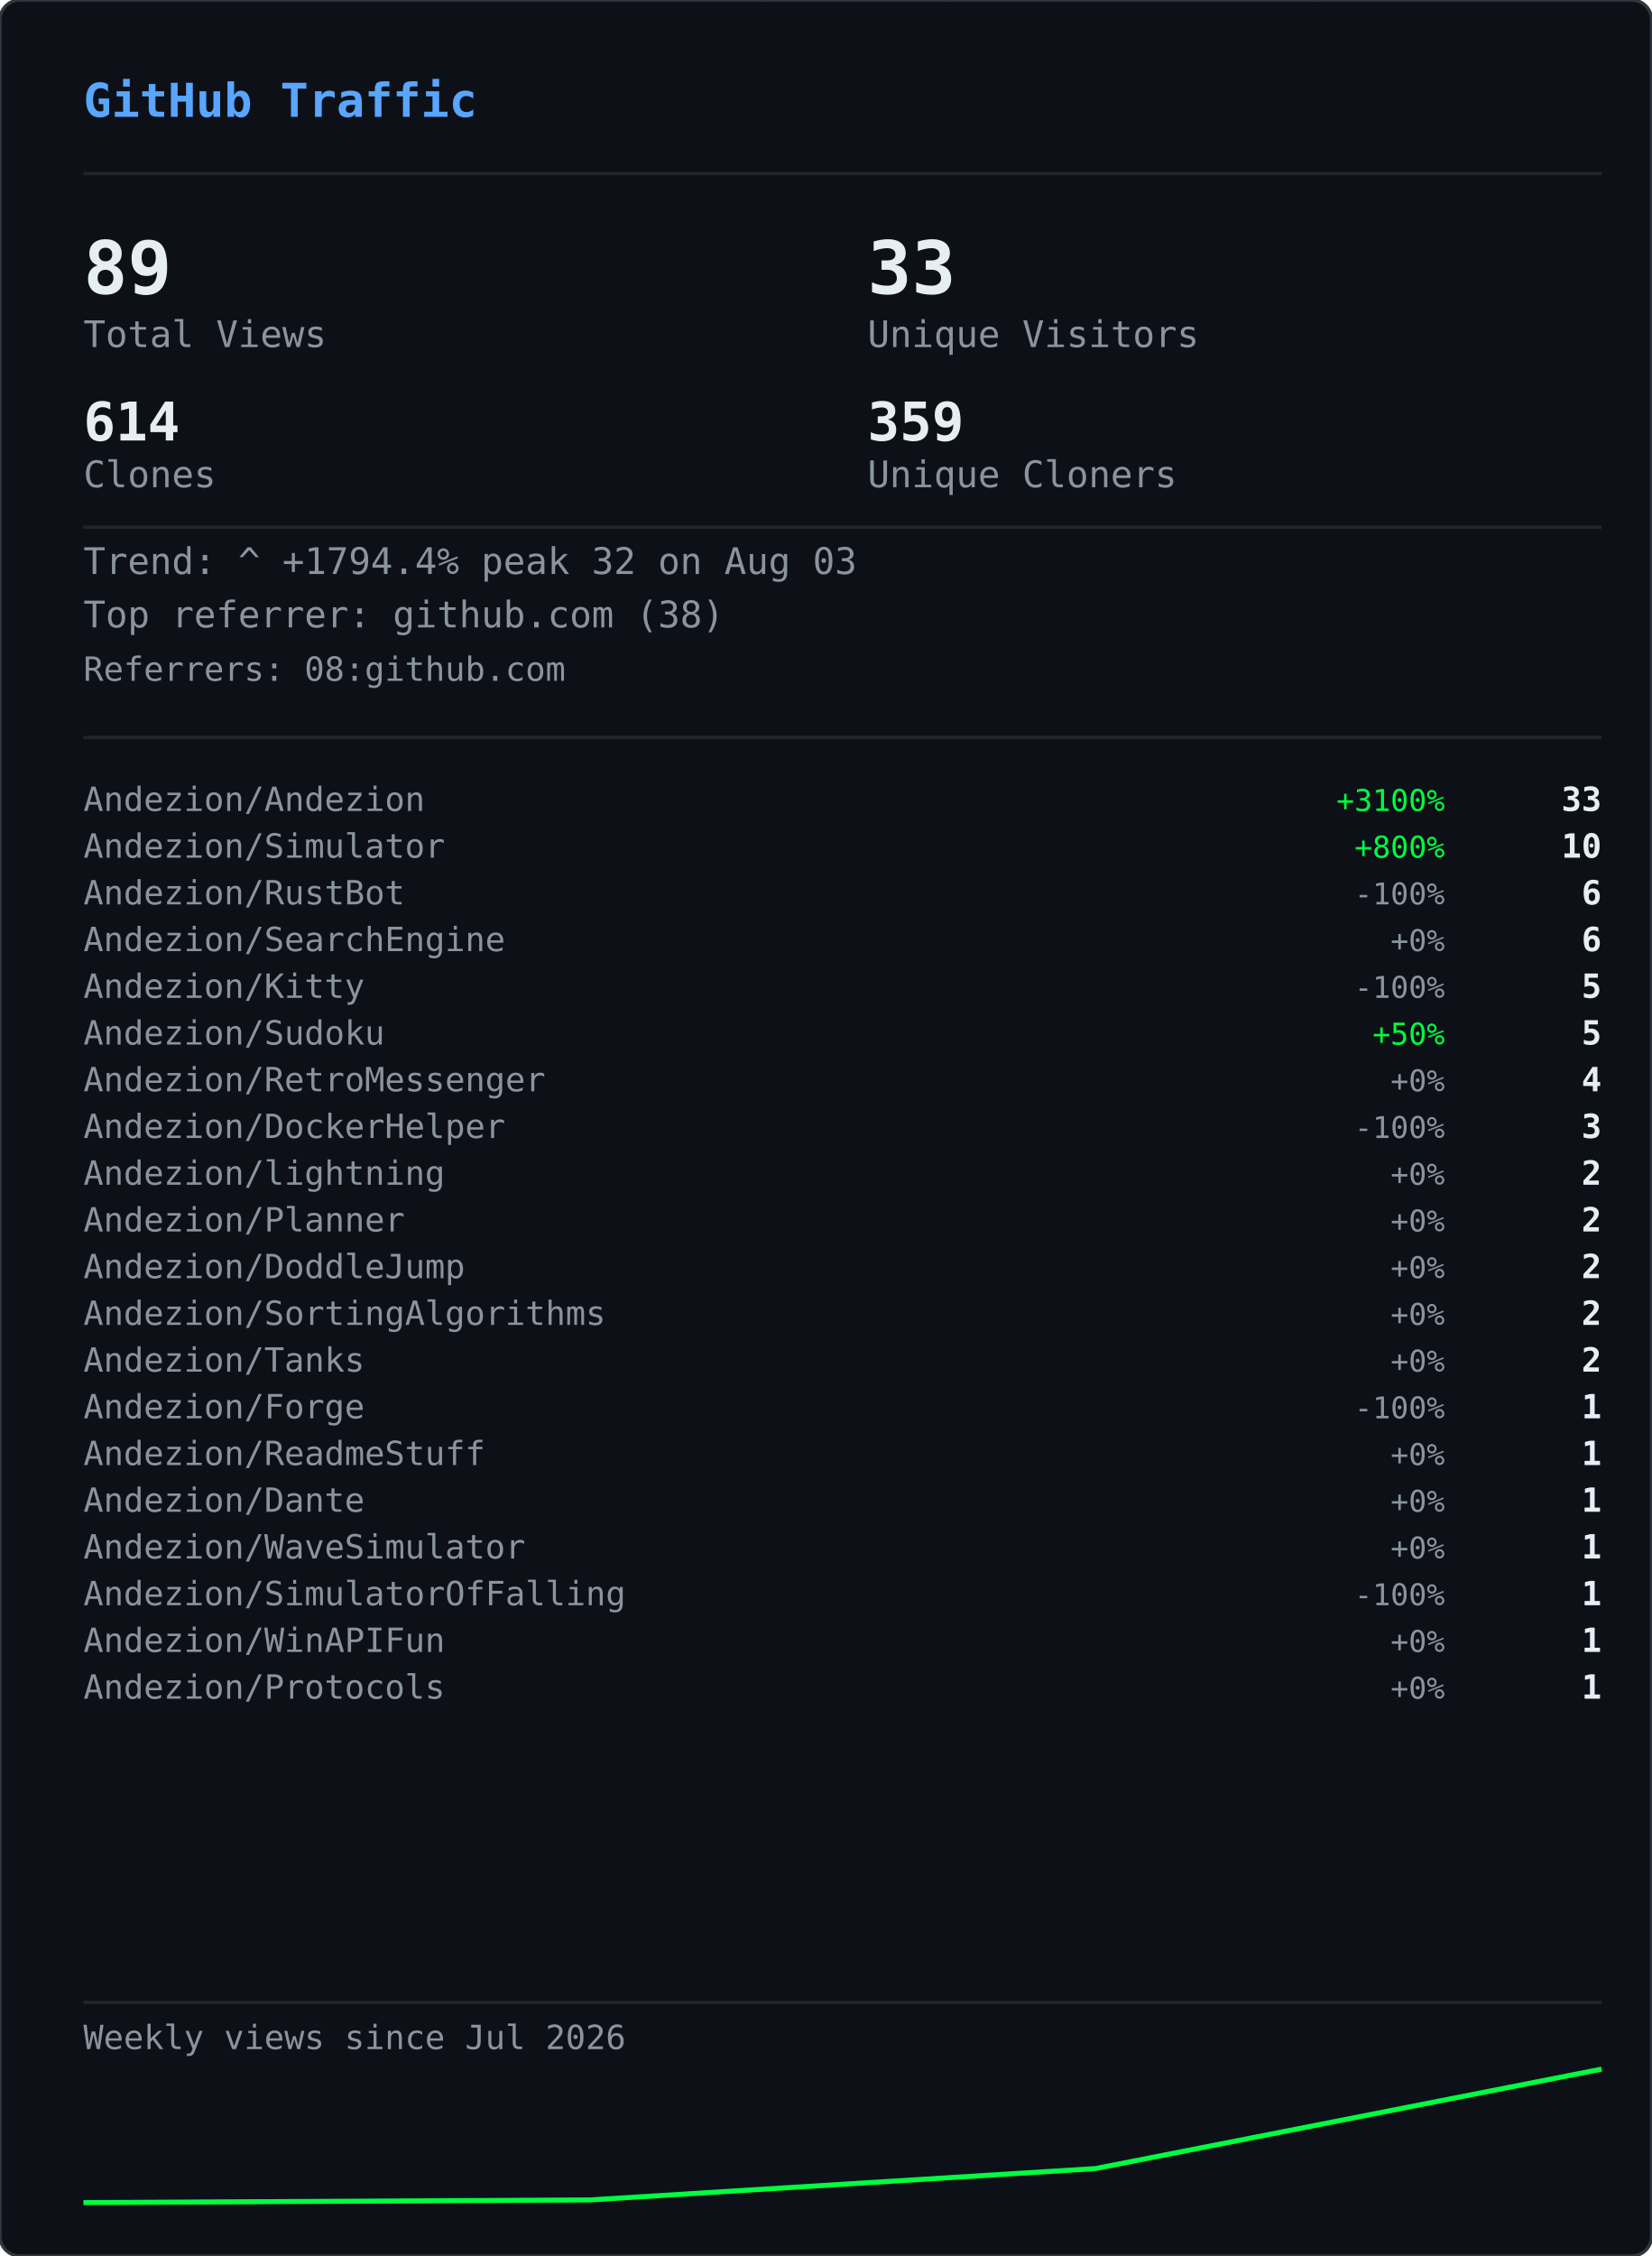
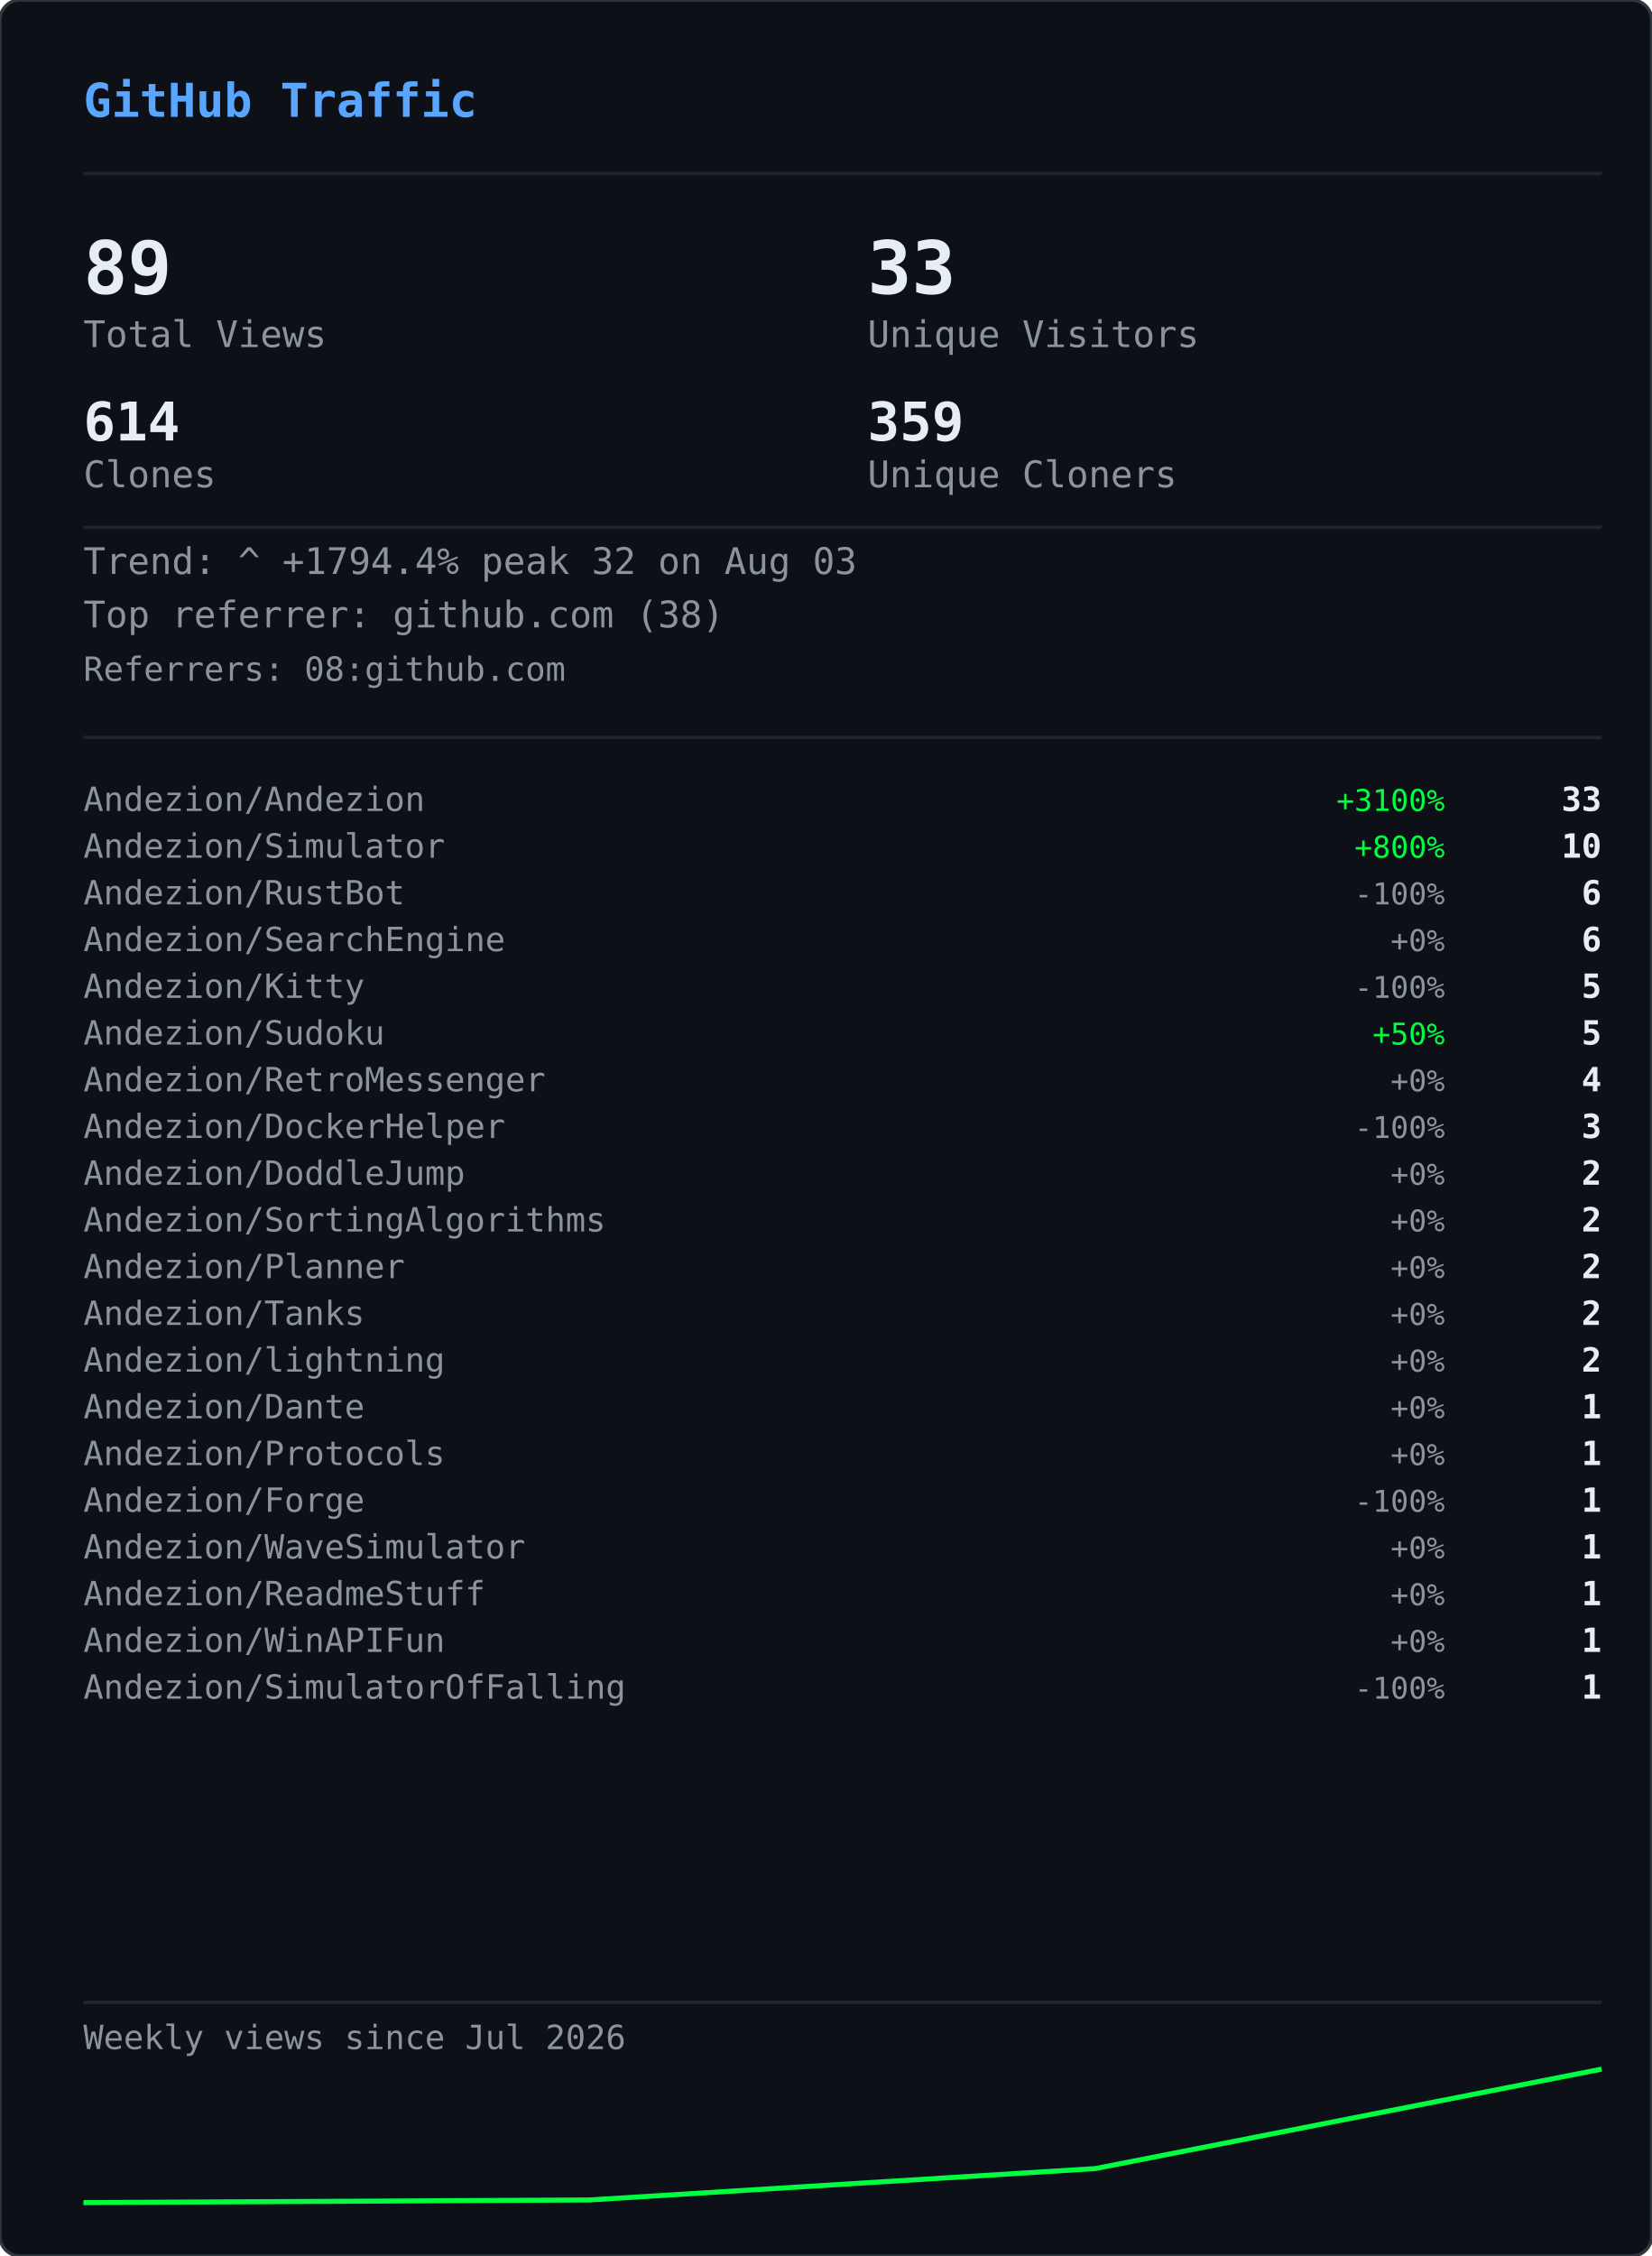
<svg xmlns="http://www.w3.org/2000/svg" width="495" height="676" viewBox="0 0 495 676">
  <defs>
    <clipPath id="gvs-clip">
      <rect width="495" height="676" rx="6" />
    </clipPath>
  </defs>
  <rect width="495" height="676" rx="6" fill="#0d1117" />
  <g clip-path="url(#gvs-clip)">
    <g opacity="0.22">
      <style>@keyframes gvs0{from{transform:translateY(-88px)}to{transform:translateY(690px)}}@keyframes gvs1{from{transform:translateY(-46px)}to{transform:translateY(690px)}}@keyframes gvs2{from{transform:translateY(-46px)}to{transform:translateY(690px)}}@keyframes gvs3{from{transform:translateY(-46px)}to{transform:translateY(690px)}}@keyframes gvs4{from{transform:translateY(-46px)}to{transform:translateY(690px)}}@keyframes gvs5{from{transform:translateY(-46px)}to{transform:translateY(690px)}}@keyframes gvs6{from{transform:translateY(-46px)}to{transform:translateY(690px)}}@keyframes gvs7{from{transform:translateY(-46px)}to{transform:translateY(690px)}}@keyframes gvs8{from{transform:translateY(-46px)}to{transform:translateY(690px)}}@keyframes gvs9{from{transform:translateY(-46px)}to{transform:translateY(690px)}}@keyframes gvs10{from{transform:translateY(-46px)}to{transform:translateY(690px)}}@keyframes gvs11{from{transform:translateY(-46px)}to{transform:translateY(690px)}}@keyframes gvs12{from{transform:translateY(-46px)}to{transform:translateY(690px)}}@keyframes gvs13{from{transform:translateY(-46px)}to{transform:translateY(690px)}}@keyframes gvs14{from{transform:translateY(-46px)}to{transform:translateY(690px)}}@keyframes gvs15{from{transform:translateY(-46px)}to{transform:translateY(690px)}}@keyframes gvs16{from{transform:translateY(-46px)}to{transform:translateY(690px)}}@keyframes gvs17{from{transform:translateY(-46px)}to{transform:translateY(690px)}}@keyframes gvs18{from{transform:translateY(-46px)}to{transform:translateY(690px)}}@keyframes gvs19{from{transform:translateY(-46px)}to{transform:translateY(690px)}}@keyframes gvs20{from{transform:translateY(-46px)}to{transform:translateY(690px)}}@keyframes gvs21{from{transform:translateY(-46px)}to{transform:translateY(690px)}}@keyframes gvs22{from{transform:translateY(-46px)}to{transform:translateY(690px)}}@keyframes gvs23{from{transform:translateY(-46px)}to{transform:translateY(690px)}}@keyframes gvs24{from{transform:translateY(-46px)}to{transform:translateY(690px)}}@keyframes gvs25{from{transform:translateY(-46px)}to{transform:translateY(690px)}}@keyframes gvs26{from{transform:translateY(-46px)}to{transform:translateY(690px)}}@keyframes gvs27{from{transform:translateY(-46px)}to{transform:translateY(690px)}}@keyframes gvs28{from{transform:translateY(-46px)}to{transform:translateY(690px)}}@keyframes gvs29{from{transform:translateY(-46px)}to{transform:translateY(690px)}}@keyframes gvs30{from{transform:translateY(-46px)}to{transform:translateY(690px)}}@keyframes gvs31{from{transform:translateY(-46px)}to{transform:translateY(690px)}}@keyframes gvs32{from{transform:translateY(-46px)}to{transform:translateY(690px)}}@keyframes gvs33{from{transform:translateY(-46px)}to{transform:translateY(690px)}}@keyframes gvs34{from{transform:translateY(-46px)}to{transform:translateY(690px)}}@keyframes gvs35{from{transform:translateY(-46px)}to{transform:translateY(690px)}}@keyframes gvs36{from{transform:translateY(-46px)}to{transform:translateY(690px)}}@keyframes gvs37{from{transform:translateY(-46px)}to{transform:translateY(690px)}}</style>
      <g style="animation:gvs0 1.67s linear infinite;animation-delay:-0.05s">
        <text x="137" y="0" font-family="monospace" font-size="12" fill="#00ff41">0</text>
        <text x="137" y="-14" font-family="monospace" font-size="12" fill="#00ff41" opacity="0.86">ﾂ</text>
        <text x="137" y="-28" font-family="monospace" font-size="12" fill="#00ff41" opacity="0.71">ｯ</text>
        <text x="137" y="-42" font-family="monospace" font-size="12" fill="#00ff41" opacity="0.57">ﾊ</text>
        <text x="137" y="-56" font-family="monospace" font-size="12" fill="#00ff41" opacity="0.43">ﾃ</text>
        <text x="137" y="-70" font-family="monospace" font-size="12" fill="#00ff41" opacity="0.29">ﾕ</text>
        <text x="137" y="-84" font-family="monospace" font-size="12" fill="#00ff41" opacity="0.14">ﾂ</text>
      </g>
      <g style="animation:gvs1 2.72s linear infinite;animation-delay:-1.68s">
        <text x="86" y="0" font-family="monospace" font-size="12" fill="#00ff41">ﾗ</text>
        <text x="86" y="-14" font-family="monospace" font-size="12" fill="#00ff41" opacity="0.75">ﾁ</text>
        <text x="86" y="-28" font-family="monospace" font-size="12" fill="#00ff41" opacity="0.50">ﾂ</text>
        <text x="86" y="-42" font-family="monospace" font-size="12" fill="#00ff41" opacity="0.25">ｳ</text>
      </g>
      <g style="animation:gvs2 3.03s linear infinite;animation-delay:-1.66s">
        <text x="281" y="0" font-family="monospace" font-size="12" fill="#00ff41">ｬ</text>
        <text x="281" y="-14" font-family="monospace" font-size="12" fill="#00ff41" opacity="0.75">ﾘ</text>
        <text x="281" y="-28" font-family="monospace" font-size="12" fill="#00ff41" opacity="0.50">1</text>
        <text x="281" y="-42" font-family="monospace" font-size="12" fill="#00ff41" opacity="0.25">ｬ</text>
      </g>
      <g style="animation:gvs3 2.69s linear infinite;animation-delay:-1.87s">
        <text x="224" y="0" font-family="monospace" font-size="12" fill="#00ff41">ｮ</text>
        <text x="224" y="-14" font-family="monospace" font-size="12" fill="#00ff41" opacity="0.75">ｴ</text>
        <text x="224" y="-28" font-family="monospace" font-size="12" fill="#00ff41" opacity="0.50">0</text>
        <text x="224" y="-42" font-family="monospace" font-size="12" fill="#00ff41" opacity="0.25">1</text>
      </g>
      <g style="animation:gvs4 2.88s linear infinite;animation-delay:-1.34s">
        <text x="460" y="0" font-family="monospace" font-size="12" fill="#00ff41">ｽ</text>
        <text x="460" y="-14" font-family="monospace" font-size="12" fill="#00ff41" opacity="0.75">4</text>
        <text x="460" y="-28" font-family="monospace" font-size="12" fill="#00ff41" opacity="0.50">ﾔ</text>
        <text x="460" y="-42" font-family="monospace" font-size="12" fill="#00ff41" opacity="0.25">5</text>
      </g>
      <g style="animation:gvs5 3.05s linear infinite;animation-delay:-2.98s">
        <text x="391" y="0" font-family="monospace" font-size="12" fill="#00ff41">ﾏ</text>
        <text x="391" y="-14" font-family="monospace" font-size="12" fill="#00ff41" opacity="0.75">ｮ</text>
        <text x="391" y="-28" font-family="monospace" font-size="12" fill="#00ff41" opacity="0.50">ｧ</text>
        <text x="391" y="-42" font-family="monospace" font-size="12" fill="#00ff41" opacity="0.25">ｩ</text>
      </g>
      <g style="animation:gvs6 3.03s linear infinite;animation-delay:-1.35s">
        <text x="143" y="0" font-family="monospace" font-size="12" fill="#00ff41">4</text>
        <text x="143" y="-14" font-family="monospace" font-size="12" fill="#00ff41" opacity="0.75">ﾈ</text>
        <text x="143" y="-28" font-family="monospace" font-size="12" fill="#00ff41" opacity="0.50">ｼ</text>
        <text x="143" y="-42" font-family="monospace" font-size="12" fill="#00ff41" opacity="0.25">ﾖ</text>
      </g>
      <g style="animation:gvs7 2.40s linear infinite;animation-delay:-0.96s">
        <text x="325" y="0" font-family="monospace" font-size="12" fill="#00ff41">ﾐ</text>
        <text x="325" y="-14" font-family="monospace" font-size="12" fill="#00ff41" opacity="0.75">0</text>
        <text x="325" y="-28" font-family="monospace" font-size="12" fill="#00ff41" opacity="0.50">ﾁ</text>
        <text x="325" y="-42" font-family="monospace" font-size="12" fill="#00ff41" opacity="0.25">ﾊ</text>
      </g>
      <g style="animation:gvs8 2.71s linear infinite;animation-delay:-1.26s">
        <text x="421" y="0" font-family="monospace" font-size="12" fill="#00ff41">ｾ</text>
        <text x="421" y="-14" font-family="monospace" font-size="12" fill="#00ff41" opacity="0.75">ｿ</text>
        <text x="421" y="-28" font-family="monospace" font-size="12" fill="#00ff41" opacity="0.50">ｧ</text>
        <text x="421" y="-42" font-family="monospace" font-size="12" fill="#00ff41" opacity="0.25">ﾐ</text>
      </g>
      <g style="animation:gvs9 3.12s linear infinite;animation-delay:-1.28s">
        <text x="429" y="0" font-family="monospace" font-size="12" fill="#00ff41">ｫ</text>
        <text x="429" y="-14" font-family="monospace" font-size="12" fill="#00ff41" opacity="0.75">ﾕ</text>
        <text x="429" y="-28" font-family="monospace" font-size="12" fill="#00ff41" opacity="0.50">ﾛ</text>
        <text x="429" y="-42" font-family="monospace" font-size="12" fill="#00ff41" opacity="0.25">ﾀ</text>
      </g>
      <g style="animation:gvs10 2.42s linear infinite;animation-delay:-0.51s">
        <text x="16" y="0" font-family="monospace" font-size="12" fill="#00ff41">ｭ</text>
        <text x="16" y="-14" font-family="monospace" font-size="12" fill="#00ff41" opacity="0.75">ﾏ</text>
        <text x="16" y="-28" font-family="monospace" font-size="12" fill="#00ff41" opacity="0.50">1</text>
        <text x="16" y="-42" font-family="monospace" font-size="12" fill="#00ff41" opacity="0.25">7</text>
      </g>
      <g style="animation:gvs11 1.93s linear infinite;animation-delay:-1.90s">
        <text x="410" y="0" font-family="monospace" font-size="12" fill="#00ff41">ｶ</text>
        <text x="410" y="-14" font-family="monospace" font-size="12" fill="#00ff41" opacity="0.75">ﾛ</text>
        <text x="410" y="-28" font-family="monospace" font-size="12" fill="#00ff41" opacity="0.50">ﾉ</text>
        <text x="410" y="-42" font-family="monospace" font-size="12" fill="#00ff41" opacity="0.25">ﾎ</text>
      </g>
      <g style="animation:gvs12 2.03s linear infinite;animation-delay:-0.87s">
        <text x="236" y="0" font-family="monospace" font-size="12" fill="#00ff41">3</text>
        <text x="236" y="-14" font-family="monospace" font-size="12" fill="#00ff41" opacity="0.75">ｵ</text>
        <text x="236" y="-28" font-family="monospace" font-size="12" fill="#00ff41" opacity="0.50">ﾑ</text>
        <text x="236" y="-42" font-family="monospace" font-size="12" fill="#00ff41" opacity="0.25">0</text>
      </g>
      <g style="animation:gvs13 1.99s linear infinite;animation-delay:-0.99s">
        <text x="477" y="0" font-family="monospace" font-size="12" fill="#00ff41">ｵ</text>
        <text x="477" y="-14" font-family="monospace" font-size="12" fill="#00ff41" opacity="0.75">1</text>
        <text x="477" y="-28" font-family="monospace" font-size="12" fill="#00ff41" opacity="0.50">ﾄ</text>
        <text x="477" y="-42" font-family="monospace" font-size="12" fill="#00ff41" opacity="0.25">ﾄ</text>
      </g>
      <g style="animation:gvs14 1.69s linear infinite;animation-delay:-1.24s">
        <text x="427" y="0" font-family="monospace" font-size="12" fill="#00ff41">ﾒ</text>
        <text x="427" y="-14" font-family="monospace" font-size="12" fill="#00ff41" opacity="0.75">ﾓ</text>
        <text x="427" y="-28" font-family="monospace" font-size="12" fill="#00ff41" opacity="0.50">ﾝ</text>
        <text x="427" y="-42" font-family="monospace" font-size="12" fill="#00ff41" opacity="0.25">ﾔ</text>
      </g>
      <g style="animation:gvs15 3.00s linear infinite;animation-delay:-1.14s">
        <text x="211" y="0" font-family="monospace" font-size="12" fill="#00ff41">7</text>
        <text x="211" y="-14" font-family="monospace" font-size="12" fill="#00ff41" opacity="0.75">ｿ</text>
        <text x="211" y="-28" font-family="monospace" font-size="12" fill="#00ff41" opacity="0.50">8</text>
        <text x="211" y="-42" font-family="monospace" font-size="12" fill="#00ff41" opacity="0.25">ﾜ</text>
      </g>
      <g style="animation:gvs16 3.08s linear infinite;animation-delay:-0.54s">
        <text x="447" y="0" font-family="monospace" font-size="12" fill="#00ff41">3</text>
        <text x="447" y="-14" font-family="monospace" font-size="12" fill="#00ff41" opacity="0.75">ｹ</text>
        <text x="447" y="-28" font-family="monospace" font-size="12" fill="#00ff41" opacity="0.50">ﾑ</text>
        <text x="447" y="-42" font-family="monospace" font-size="12" fill="#00ff41" opacity="0.25">ｱ</text>
      </g>
      <g style="animation:gvs17 2.12s linear infinite;animation-delay:-2.03s">
        <text x="22" y="0" font-family="monospace" font-size="12" fill="#00ff41">ｹ</text>
        <text x="22" y="-14" font-family="monospace" font-size="12" fill="#00ff41" opacity="0.75">2</text>
        <text x="22" y="-28" font-family="monospace" font-size="12" fill="#00ff41" opacity="0.50">ｬ</text>
        <text x="22" y="-42" font-family="monospace" font-size="12" fill="#00ff41" opacity="0.25">ﾉ</text>
      </g>
      <g style="animation:gvs18 1.96s linear infinite;animation-delay:-0.15s">
        <text x="449" y="0" font-family="monospace" font-size="12" fill="#00ff41">ﾋ</text>
        <text x="449" y="-14" font-family="monospace" font-size="12" fill="#00ff41" opacity="0.75">ｼ</text>
        <text x="449" y="-28" font-family="monospace" font-size="12" fill="#00ff41" opacity="0.50">ﾀ</text>
        <text x="449" y="-42" font-family="monospace" font-size="12" fill="#00ff41" opacity="0.25">ﾀ</text>
      </g>
      <g style="animation:gvs19 2.67s linear infinite;animation-delay:-1.19s">
        <text x="242" y="0" font-family="monospace" font-size="12" fill="#00ff41">9</text>
        <text x="242" y="-14" font-family="monospace" font-size="12" fill="#00ff41" opacity="0.75">ﾈ</text>
        <text x="242" y="-28" font-family="monospace" font-size="12" fill="#00ff41" opacity="0.50">ﾃ</text>
        <text x="242" y="-42" font-family="monospace" font-size="12" fill="#00ff41" opacity="0.25">ﾆ</text>
      </g>
      <g style="animation:gvs20 1.99s linear infinite;animation-delay:-1.62s">
        <text x="473" y="0" font-family="monospace" font-size="12" fill="#00ff41">6</text>
        <text x="473" y="-14" font-family="monospace" font-size="12" fill="#00ff41" opacity="0.75">ﾁ</text>
        <text x="473" y="-28" font-family="monospace" font-size="12" fill="#00ff41" opacity="0.50">ﾉ</text>
        <text x="473" y="-42" font-family="monospace" font-size="12" fill="#00ff41" opacity="0.25">ﾐ</text>
      </g>
      <g style="animation:gvs21 3.11s linear infinite;animation-delay:-0.23s">
        <text x="265" y="0" font-family="monospace" font-size="12" fill="#00ff41">ﾎ</text>
        <text x="265" y="-14" font-family="monospace" font-size="12" fill="#00ff41" opacity="0.75">ﾖ</text>
        <text x="265" y="-28" font-family="monospace" font-size="12" fill="#00ff41" opacity="0.50">ｦ</text>
        <text x="265" y="-42" font-family="monospace" font-size="12" fill="#00ff41" opacity="0.25">8</text>
      </g>
      <g style="animation:gvs22 2.01s linear infinite;animation-delay:-1.99s">
        <text x="33" y="0" font-family="monospace" font-size="12" fill="#00ff41">ﾂ</text>
        <text x="33" y="-14" font-family="monospace" font-size="12" fill="#00ff41" opacity="0.75">ｿ</text>
        <text x="33" y="-28" font-family="monospace" font-size="12" fill="#00ff41" opacity="0.50">ﾄ</text>
        <text x="33" y="-42" font-family="monospace" font-size="12" fill="#00ff41" opacity="0.25">ｿ</text>
      </g>
      <g style="animation:gvs23 1.90s linear infinite;animation-delay:-0.11s">
        <text x="438" y="0" font-family="monospace" font-size="12" fill="#00ff41">ﾍ</text>
        <text x="438" y="-14" font-family="monospace" font-size="12" fill="#00ff41" opacity="0.75">ｲ</text>
        <text x="438" y="-28" font-family="monospace" font-size="12" fill="#00ff41" opacity="0.50">ﾔ</text>
        <text x="438" y="-42" font-family="monospace" font-size="12" fill="#00ff41" opacity="0.25">ｱ</text>
      </g>
      <g style="animation:gvs24 2.10s linear infinite;animation-delay:-1.65s">
        <text x="333" y="0" font-family="monospace" font-size="12" fill="#00ff41">ｳ</text>
        <text x="333" y="-14" font-family="monospace" font-size="12" fill="#00ff41" opacity="0.75">ｶ</text>
        <text x="333" y="-28" font-family="monospace" font-size="12" fill="#00ff41" opacity="0.50">ﾝ</text>
        <text x="333" y="-42" font-family="monospace" font-size="12" fill="#00ff41" opacity="0.25">7</text>
      </g>
      <g style="animation:gvs25 1.60s linear infinite;animation-delay:-1.24s">
        <text x="332" y="0" font-family="monospace" font-size="12" fill="#00ff41">ｧ</text>
        <text x="332" y="-14" font-family="monospace" font-size="12" fill="#00ff41" opacity="0.75">0</text>
        <text x="332" y="-28" font-family="monospace" font-size="12" fill="#00ff41" opacity="0.50">ｩ</text>
        <text x="332" y="-42" font-family="monospace" font-size="12" fill="#00ff41" opacity="0.25">6</text>
      </g>
      <g style="animation:gvs26 1.99s linear infinite;animation-delay:-1.57s">
        <text x="436" y="0" font-family="monospace" font-size="12" fill="#00ff41">ﾁ</text>
        <text x="436" y="-14" font-family="monospace" font-size="12" fill="#00ff41" opacity="0.75">0</text>
        <text x="436" y="-28" font-family="monospace" font-size="12" fill="#00ff41" opacity="0.50">ﾂ</text>
        <text x="436" y="-42" font-family="monospace" font-size="12" fill="#00ff41" opacity="0.25">6</text>
      </g>
      <g style="animation:gvs27 2.09s linear infinite;animation-delay:-1.30s">
        <text x="106" y="0" font-family="monospace" font-size="12" fill="#00ff41">ﾉ</text>
        <text x="106" y="-14" font-family="monospace" font-size="12" fill="#00ff41" opacity="0.75">1</text>
        <text x="106" y="-28" font-family="monospace" font-size="12" fill="#00ff41" opacity="0.50">5</text>
        <text x="106" y="-42" font-family="monospace" font-size="12" fill="#00ff41" opacity="0.25">ﾔ</text>
      </g>
      <g style="animation:gvs28 1.71s linear infinite;animation-delay:-0.96s">
        <text x="186" y="0" font-family="monospace" font-size="12" fill="#00ff41">ｱ</text>
        <text x="186" y="-14" font-family="monospace" font-size="12" fill="#00ff41" opacity="0.75">7</text>
        <text x="186" y="-28" font-family="monospace" font-size="12" fill="#00ff41" opacity="0.50">ﾝ</text>
        <text x="186" y="-42" font-family="monospace" font-size="12" fill="#00ff41" opacity="0.25">ｫ</text>
      </g>
      <g style="animation:gvs29 2.08s linear infinite;animation-delay:-1.95s">
        <text x="392" y="0" font-family="monospace" font-size="12" fill="#00ff41">ﾈ</text>
        <text x="392" y="-14" font-family="monospace" font-size="12" fill="#00ff41" opacity="0.75">3</text>
        <text x="392" y="-28" font-family="monospace" font-size="12" fill="#00ff41" opacity="0.50">5</text>
        <text x="392" y="-42" font-family="monospace" font-size="12" fill="#00ff41" opacity="0.25">ﾐ</text>
      </g>
      <g style="animation:gvs30 2.34s linear infinite;animation-delay:-1.70s">
        <text x="21" y="0" font-family="monospace" font-size="12" fill="#00ff41">ﾋ</text>
        <text x="21" y="-14" font-family="monospace" font-size="12" fill="#00ff41" opacity="0.75">ﾂ</text>
        <text x="21" y="-28" font-family="monospace" font-size="12" fill="#00ff41" opacity="0.50">ﾄ</text>
        <text x="21" y="-42" font-family="monospace" font-size="12" fill="#00ff41" opacity="0.25">ﾃ</text>
      </g>
      <g style="animation:gvs31 3.17s linear infinite;animation-delay:-2.99s">
        <text x="380" y="0" font-family="monospace" font-size="12" fill="#00ff41">9</text>
        <text x="380" y="-14" font-family="monospace" font-size="12" fill="#00ff41" opacity="0.75">ﾗ</text>
        <text x="380" y="-28" font-family="monospace" font-size="12" fill="#00ff41" opacity="0.50">1</text>
        <text x="380" y="-42" font-family="monospace" font-size="12" fill="#00ff41" opacity="0.25">ﾉ</text>
      </g>
      <g style="animation:gvs32 2.11s linear infinite;animation-delay:-0.42s">
        <text x="175" y="0" font-family="monospace" font-size="12" fill="#00ff41">ﾏ</text>
        <text x="175" y="-14" font-family="monospace" font-size="12" fill="#00ff41" opacity="0.75">ﾜ</text>
        <text x="175" y="-28" font-family="monospace" font-size="12" fill="#00ff41" opacity="0.50">ｬ</text>
        <text x="175" y="-42" font-family="monospace" font-size="12" fill="#00ff41" opacity="0.25">ｼ</text>
      </g>
      <g style="animation:gvs33 2.00s linear infinite;animation-delay:-0.21s">
        <text x="27" y="0" font-family="monospace" font-size="12" fill="#00ff41">ｷ</text>
        <text x="27" y="-14" font-family="monospace" font-size="12" fill="#00ff41" opacity="0.75">ｬ</text>
        <text x="27" y="-28" font-family="monospace" font-size="12" fill="#00ff41" opacity="0.50">ﾔ</text>
        <text x="27" y="-42" font-family="monospace" font-size="12" fill="#00ff41" opacity="0.25">ｸ</text>
      </g>
      <g style="animation:gvs34 2.44s linear infinite;animation-delay:-0.28s">
        <text x="118" y="0" font-family="monospace" font-size="12" fill="#00ff41">ｸ</text>
        <text x="118" y="-14" font-family="monospace" font-size="12" fill="#00ff41" opacity="0.75">2</text>
        <text x="118" y="-28" font-family="monospace" font-size="12" fill="#00ff41" opacity="0.50">ﾋ</text>
        <text x="118" y="-42" font-family="monospace" font-size="12" fill="#00ff41" opacity="0.25">2</text>
      </g>
      <g style="animation:gvs35 2.06s linear infinite;animation-delay:-1.93s">
        <text x="199" y="0" font-family="monospace" font-size="12" fill="#00ff41">ｾ</text>
        <text x="199" y="-14" font-family="monospace" font-size="12" fill="#00ff41" opacity="0.75">ｷ</text>
        <text x="199" y="-28" font-family="monospace" font-size="12" fill="#00ff41" opacity="0.50">ﾙ</text>
        <text x="199" y="-42" font-family="monospace" font-size="12" fill="#00ff41" opacity="0.25">ｳ</text>
      </g>
      <g style="animation:gvs36 2.01s linear infinite;animation-delay:-1.97s">
        <text x="443" y="0" font-family="monospace" font-size="12" fill="#00ff41">3</text>
        <text x="443" y="-14" font-family="monospace" font-size="12" fill="#00ff41" opacity="0.75">ﾄ</text>
        <text x="443" y="-28" font-family="monospace" font-size="12" fill="#00ff41" opacity="0.50">ﾚ</text>
        <text x="443" y="-42" font-family="monospace" font-size="12" fill="#00ff41" opacity="0.25">0</text>
      </g>
      <g style="animation:gvs37 2.30s linear infinite;animation-delay:-0.53s">
        <text x="172" y="0" font-family="monospace" font-size="12" fill="#00ff41">ﾚ</text>
        <text x="172" y="-14" font-family="monospace" font-size="12" fill="#00ff41" opacity="0.75">ｬ</text>
        <text x="172" y="-28" font-family="monospace" font-size="12" fill="#00ff41" opacity="0.50">ﾄ</text>
        <text x="172" y="-42" font-family="monospace" font-size="12" fill="#00ff41" opacity="0.25">ｭ</text>
      </g>
    </g>
  </g>
  <rect width="495" height="676" rx="6" fill="none" stroke="#30363d" stroke-width="1" />
  <text x="25" y="35" font-family="monospace" font-size="14" font-weight="600" fill="#58a6ff">GitHub Traffic</text>
  <line x1="25" y1="52" x2="480" y2="52" stroke="#21262d" stroke-width="1" />
  <text x="25" y="88" font-family="monospace" font-size="22" font-weight="700" fill="#e6edf3">89</text>
  <text x="25" y="104" font-family="monospace" font-size="11" fill="#8b949e">Total Views</text>
  <text x="260" y="88" font-family="monospace" font-size="22" font-weight="700" fill="#e6edf3">33</text>
  <text x="260" y="104" font-family="monospace" font-size="11" fill="#8b949e">Unique Visitors</text>
  <text x="25" y="132" font-family="monospace" font-size="16" font-weight="700" fill="#e6edf3">614</text>
  <text x="25" y="146" font-family="monospace" font-size="11" fill="#8b949e">Clones</text>
  <text x="260" y="132" font-family="monospace" font-size="16" font-weight="700" fill="#e6edf3">359</text>
  <text x="260" y="146" font-family="monospace" font-size="11" fill="#8b949e">Unique Cloners</text>
  <line x1="25" y1="158" x2="480" y2="158" stroke="#21262d" stroke-width="1" />
  <text x="25" y="172" font-family="monospace" font-size="11" fill="#8b949e">Trend: ^ +1794.4%  peak 32 on Aug 03</text>
  <text x="25" y="188" font-family="monospace" font-size="11" fill="#8b949e">Top referrer: github.com (38)</text>
  <text x="25" y="204" font-family="monospace" font-size="10" fill="#8b949e">Referrers: 08:github.com</text>
  <line x1="25" y1="221" x2="480" y2="221" stroke="#21262d" stroke-width="1" />
  <text x="25" y="243" font-family="monospace" font-size="10" fill="#8b949e">Andezion/Andezion</text>
  <text x="433" y="243" font-family="monospace" font-size="9" fill="#00ff41" text-anchor="end">+3100%</text>
  <text x="480" y="243" font-family="monospace" font-size="10" font-weight="600" fill="#e6edf3" text-anchor="end">33</text>
  <text x="25" y="257" font-family="monospace" font-size="10" fill="#8b949e">Andezion/Simulator</text>
  <text x="433" y="257" font-family="monospace" font-size="9" fill="#00ff41" text-anchor="end">+800%</text>
  <text x="480" y="257" font-family="monospace" font-size="10" font-weight="600" fill="#e6edf3" text-anchor="end">10</text>
  <text x="25" y="271" font-family="monospace" font-size="10" fill="#8b949e">Andezion/RustBot</text>
  <text x="433" y="271" font-family="monospace" font-size="9" fill="#8b949e" text-anchor="end">-100%</text>
  <text x="480" y="271" font-family="monospace" font-size="10" font-weight="600" fill="#e6edf3" text-anchor="end">6</text>
  <text x="25" y="285" font-family="monospace" font-size="10" fill="#8b949e">Andezion/SearchEngine</text>
  <text x="433" y="285" font-family="monospace" font-size="9" fill="#8b949e" text-anchor="end">+0%</text>
  <text x="480" y="285" font-family="monospace" font-size="10" font-weight="600" fill="#e6edf3" text-anchor="end">6</text>
  <text x="25" y="299" font-family="monospace" font-size="10" fill="#8b949e">Andezion/Kitty</text>
  <text x="433" y="299" font-family="monospace" font-size="9" fill="#8b949e" text-anchor="end">-100%</text>
  <text x="480" y="299" font-family="monospace" font-size="10" font-weight="600" fill="#e6edf3" text-anchor="end">5</text>
  <text x="25" y="313" font-family="monospace" font-size="10" fill="#8b949e">Andezion/Sudoku</text>
  <text x="433" y="313" font-family="monospace" font-size="9" fill="#00ff41" text-anchor="end">+50%</text>
  <text x="480" y="313" font-family="monospace" font-size="10" font-weight="600" fill="#e6edf3" text-anchor="end">5</text>
  <text x="25" y="327" font-family="monospace" font-size="10" fill="#8b949e">Andezion/RetroMessenger</text>
  <text x="433" y="327" font-family="monospace" font-size="9" fill="#8b949e" text-anchor="end">+0%</text>
  <text x="480" y="327" font-family="monospace" font-size="10" font-weight="600" fill="#e6edf3" text-anchor="end">4</text>
  <text x="25" y="341" font-family="monospace" font-size="10" fill="#8b949e">Andezion/DockerHelper</text>
  <text x="433" y="341" font-family="monospace" font-size="9" fill="#8b949e" text-anchor="end">-100%</text>
  <text x="480" y="341" font-family="monospace" font-size="10" font-weight="600" fill="#e6edf3" text-anchor="end">3</text>
-   <text x="25" y="355" font-family="monospace" font-size="10" fill="#8b949e">Andezion/lightning</text>
+   <text x="25" y="355" font-family="monospace" font-size="10" fill="#8b949e">Andezion/DoddleJump</text>
  <text x="433" y="355" font-family="monospace" font-size="9" fill="#8b949e" text-anchor="end">+0%</text>
  <text x="480" y="355" font-family="monospace" font-size="10" font-weight="600" fill="#e6edf3" text-anchor="end">2</text>
-   <text x="25" y="369" font-family="monospace" font-size="10" fill="#8b949e">Andezion/Planner</text>
+   <text x="25" y="369" font-family="monospace" font-size="10" fill="#8b949e">Andezion/SortingAlgorithms</text>
  <text x="433" y="369" font-family="monospace" font-size="9" fill="#8b949e" text-anchor="end">+0%</text>
  <text x="480" y="369" font-family="monospace" font-size="10" font-weight="600" fill="#e6edf3" text-anchor="end">2</text>
-   <text x="25" y="383" font-family="monospace" font-size="10" fill="#8b949e">Andezion/DoddleJump</text>
+   <text x="25" y="383" font-family="monospace" font-size="10" fill="#8b949e">Andezion/Planner</text>
  <text x="433" y="383" font-family="monospace" font-size="9" fill="#8b949e" text-anchor="end">+0%</text>
  <text x="480" y="383" font-family="monospace" font-size="10" font-weight="600" fill="#e6edf3" text-anchor="end">2</text>
-   <text x="25" y="397" font-family="monospace" font-size="10" fill="#8b949e">Andezion/SortingAlgorithms</text>
+   <text x="25" y="397" font-family="monospace" font-size="10" fill="#8b949e">Andezion/Tanks</text>
  <text x="433" y="397" font-family="monospace" font-size="9" fill="#8b949e" text-anchor="end">+0%</text>
  <text x="480" y="397" font-family="monospace" font-size="10" font-weight="600" fill="#e6edf3" text-anchor="end">2</text>
-   <text x="25" y="411" font-family="monospace" font-size="10" fill="#8b949e">Andezion/Tanks</text>
+   <text x="25" y="411" font-family="monospace" font-size="10" fill="#8b949e">Andezion/lightning</text>
  <text x="433" y="411" font-family="monospace" font-size="9" fill="#8b949e" text-anchor="end">+0%</text>
  <text x="480" y="411" font-family="monospace" font-size="10" font-weight="600" fill="#e6edf3" text-anchor="end">2</text>
-   <text x="25" y="425" font-family="monospace" font-size="10" fill="#8b949e">Andezion/Forge</text>
-   <text x="433" y="425" font-family="monospace" font-size="9" fill="#8b949e" text-anchor="end">-100%</text>
+   <text x="25" y="425" font-family="monospace" font-size="10" fill="#8b949e">Andezion/Dante</text>
+   <text x="433" y="425" font-family="monospace" font-size="9" fill="#8b949e" text-anchor="end">+0%</text>
  <text x="480" y="425" font-family="monospace" font-size="10" font-weight="600" fill="#e6edf3" text-anchor="end">1</text>
-   <text x="25" y="439" font-family="monospace" font-size="10" fill="#8b949e">Andezion/ReadmeStuff</text>
+   <text x="25" y="439" font-family="monospace" font-size="10" fill="#8b949e">Andezion/Protocols</text>
  <text x="433" y="439" font-family="monospace" font-size="9" fill="#8b949e" text-anchor="end">+0%</text>
  <text x="480" y="439" font-family="monospace" font-size="10" font-weight="600" fill="#e6edf3" text-anchor="end">1</text>
-   <text x="25" y="453" font-family="monospace" font-size="10" fill="#8b949e">Andezion/Dante</text>
-   <text x="433" y="453" font-family="monospace" font-size="9" fill="#8b949e" text-anchor="end">+0%</text>
+   <text x="25" y="453" font-family="monospace" font-size="10" fill="#8b949e">Andezion/Forge</text>
+   <text x="433" y="453" font-family="monospace" font-size="9" fill="#8b949e" text-anchor="end">-100%</text>
  <text x="480" y="453" font-family="monospace" font-size="10" font-weight="600" fill="#e6edf3" text-anchor="end">1</text>
  <text x="25" y="467" font-family="monospace" font-size="10" fill="#8b949e">Andezion/WaveSimulator</text>
  <text x="433" y="467" font-family="monospace" font-size="9" fill="#8b949e" text-anchor="end">+0%</text>
  <text x="480" y="467" font-family="monospace" font-size="10" font-weight="600" fill="#e6edf3" text-anchor="end">1</text>
-   <text x="25" y="481" font-family="monospace" font-size="10" fill="#8b949e">Andezion/SimulatorOfFalling</text>
-   <text x="433" y="481" font-family="monospace" font-size="9" fill="#8b949e" text-anchor="end">-100%</text>
+   <text x="25" y="481" font-family="monospace" font-size="10" fill="#8b949e">Andezion/ReadmeStuff</text>
+   <text x="433" y="481" font-family="monospace" font-size="9" fill="#8b949e" text-anchor="end">+0%</text>
  <text x="480" y="481" font-family="monospace" font-size="10" font-weight="600" fill="#e6edf3" text-anchor="end">1</text>
  <text x="25" y="495" font-family="monospace" font-size="10" fill="#8b949e">Andezion/WinAPIFun</text>
  <text x="433" y="495" font-family="monospace" font-size="9" fill="#8b949e" text-anchor="end">+0%</text>
  <text x="480" y="495" font-family="monospace" font-size="10" font-weight="600" fill="#e6edf3" text-anchor="end">1</text>
-   <text x="25" y="509" font-family="monospace" font-size="10" fill="#8b949e">Andezion/Protocols</text>
-   <text x="433" y="509" font-family="monospace" font-size="9" fill="#8b949e" text-anchor="end">+0%</text>
+   <text x="25" y="509" font-family="monospace" font-size="10" fill="#8b949e">Andezion/SimulatorOfFalling</text>
+   <text x="433" y="509" font-family="monospace" font-size="9" fill="#8b949e" text-anchor="end">-100%</text>
  <text x="480" y="509" font-family="monospace" font-size="10" font-weight="600" fill="#e6edf3" text-anchor="end">1</text>
  <line x1="25" y1="600" x2="480" y2="600" stroke="#21262d" stroke-width="1" />
  <text x="25" y="614" font-family="monospace" font-size="10" fill="#8b949e">Weekly views since Jul 2026</text>
  <polyline points="25.0,660.0 176.7,659.2 328.3,649.8 480.0,620.0" fill="none" stroke="#00ff41" stroke-width="1.5" />
</svg>
